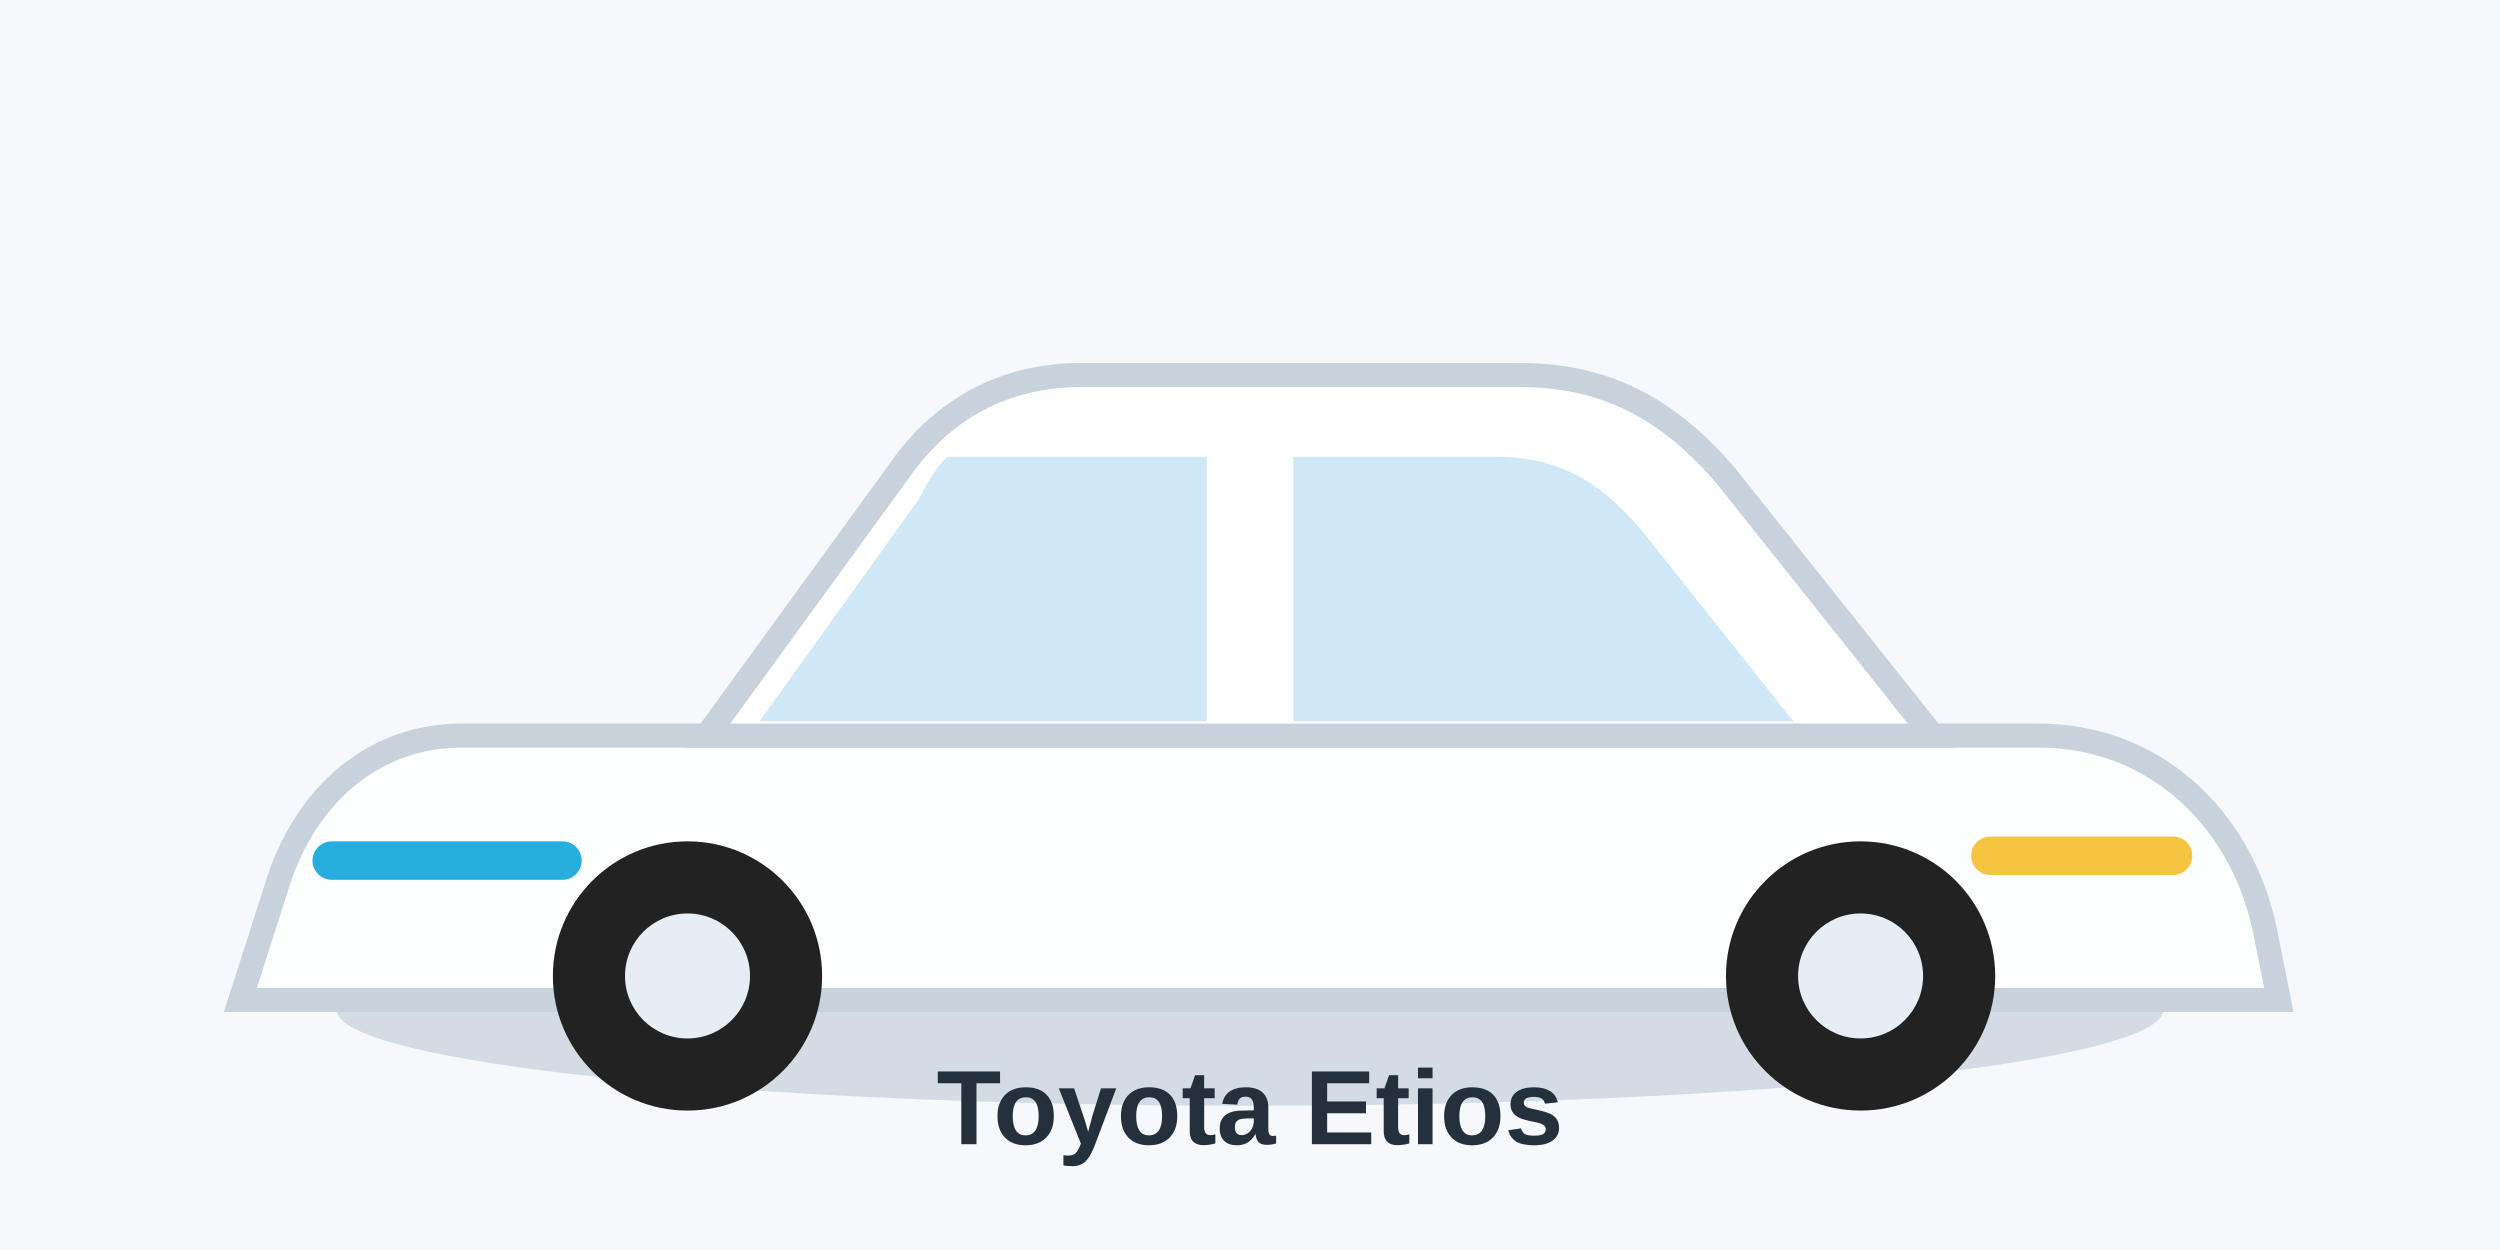
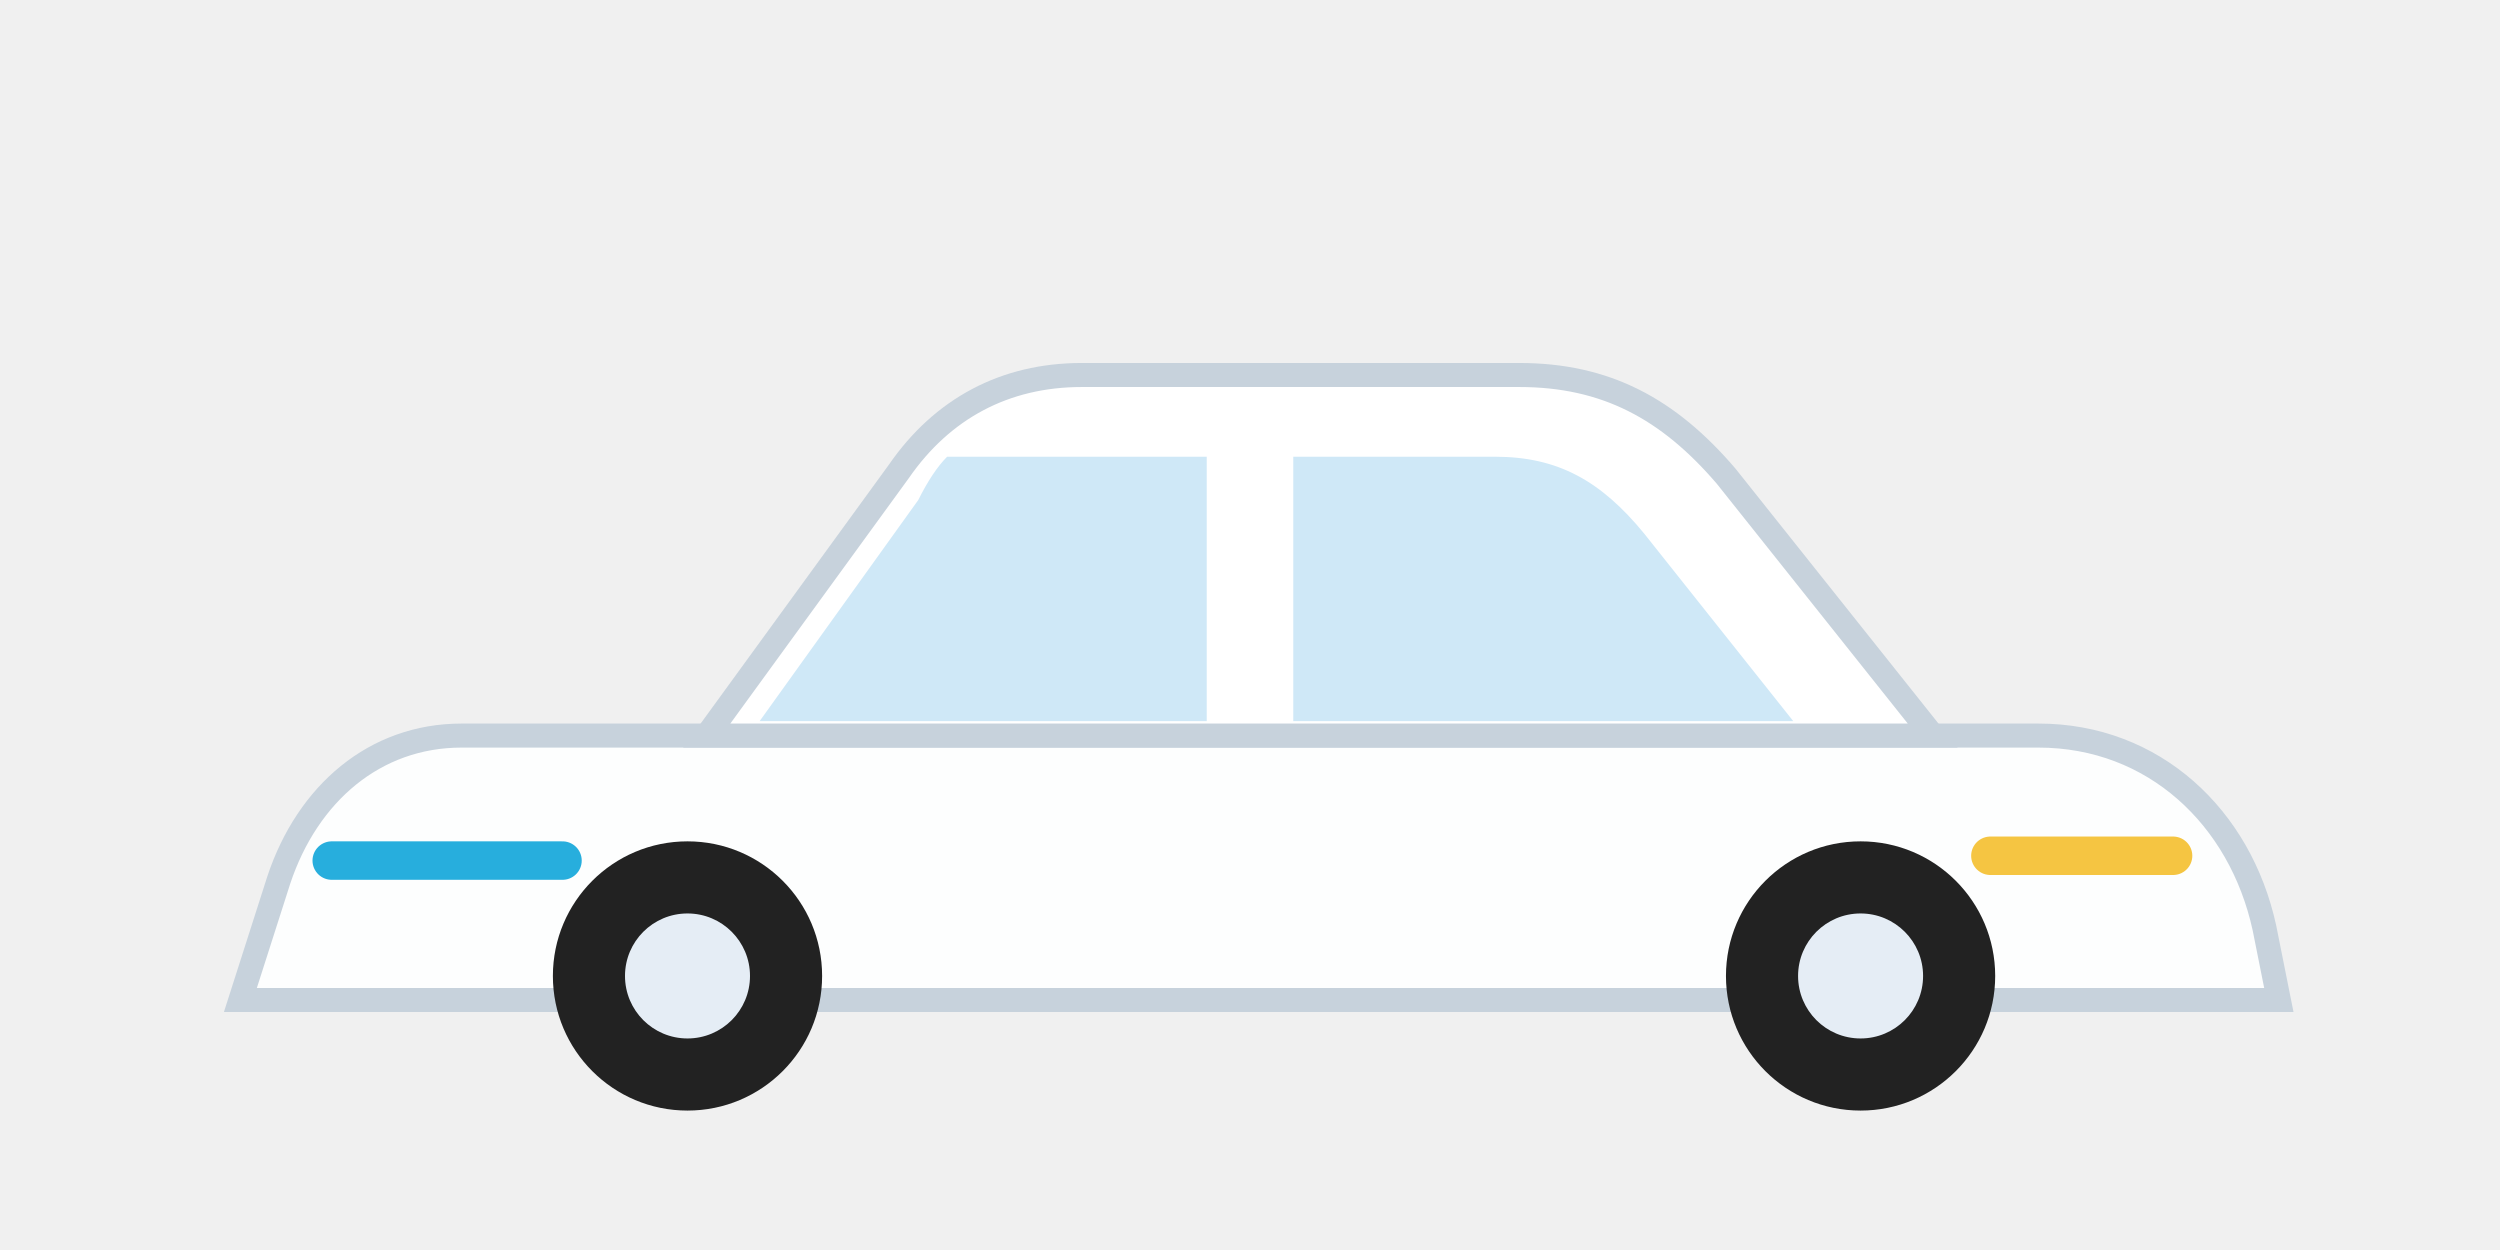
<svg xmlns="http://www.w3.org/2000/svg" viewBox="0 0 520 260" role="img" aria-label="Toyota Etios cab">
-   <rect width="520" height="260" fill="#f6f8fb" />
-   <ellipse cx="260" cy="210" rx="190" ry="20" fill="#d3dbe4" />
  <path d="M96 153h328c24 0 42 17 47 40l3 15H50l8-25c6-18 20-30 38-30z" fill="#fdfefe" stroke="#c7d2dc" stroke-width="5" />
  <path d="M147 153l40-55c9-13 22-20 38-20h91c18 0 31 7 43 21l43 54H147z" fill="#ffffff" stroke="#c7d2dc" stroke-width="5" />
  <path d="M197 95h54v55h-93l33-46c2-4 4-7 6-9zm72 0h42c13 0 22 5 31 16l31 39H269V95z" fill="#cfe8f7" />
  <circle cx="143" cy="203" r="28" fill="#222" />
  <circle cx="143" cy="203" r="13" fill="#e5edf5" />
  <circle cx="387" cy="203" r="28" fill="#222" />
  <circle cx="387" cy="203" r="13" fill="#e5edf5" />
  <path d="M69 179h48" stroke="#27aedd" stroke-width="8" stroke-linecap="round" />
  <path d="M414 178h38" stroke="#f5c542" stroke-width="8" stroke-linecap="round" />
-   <text x="260" y="238" text-anchor="middle" fill="#24313c" font-family="Arial" font-size="22" font-weight="700">Toyota Etios</text>
</svg>
